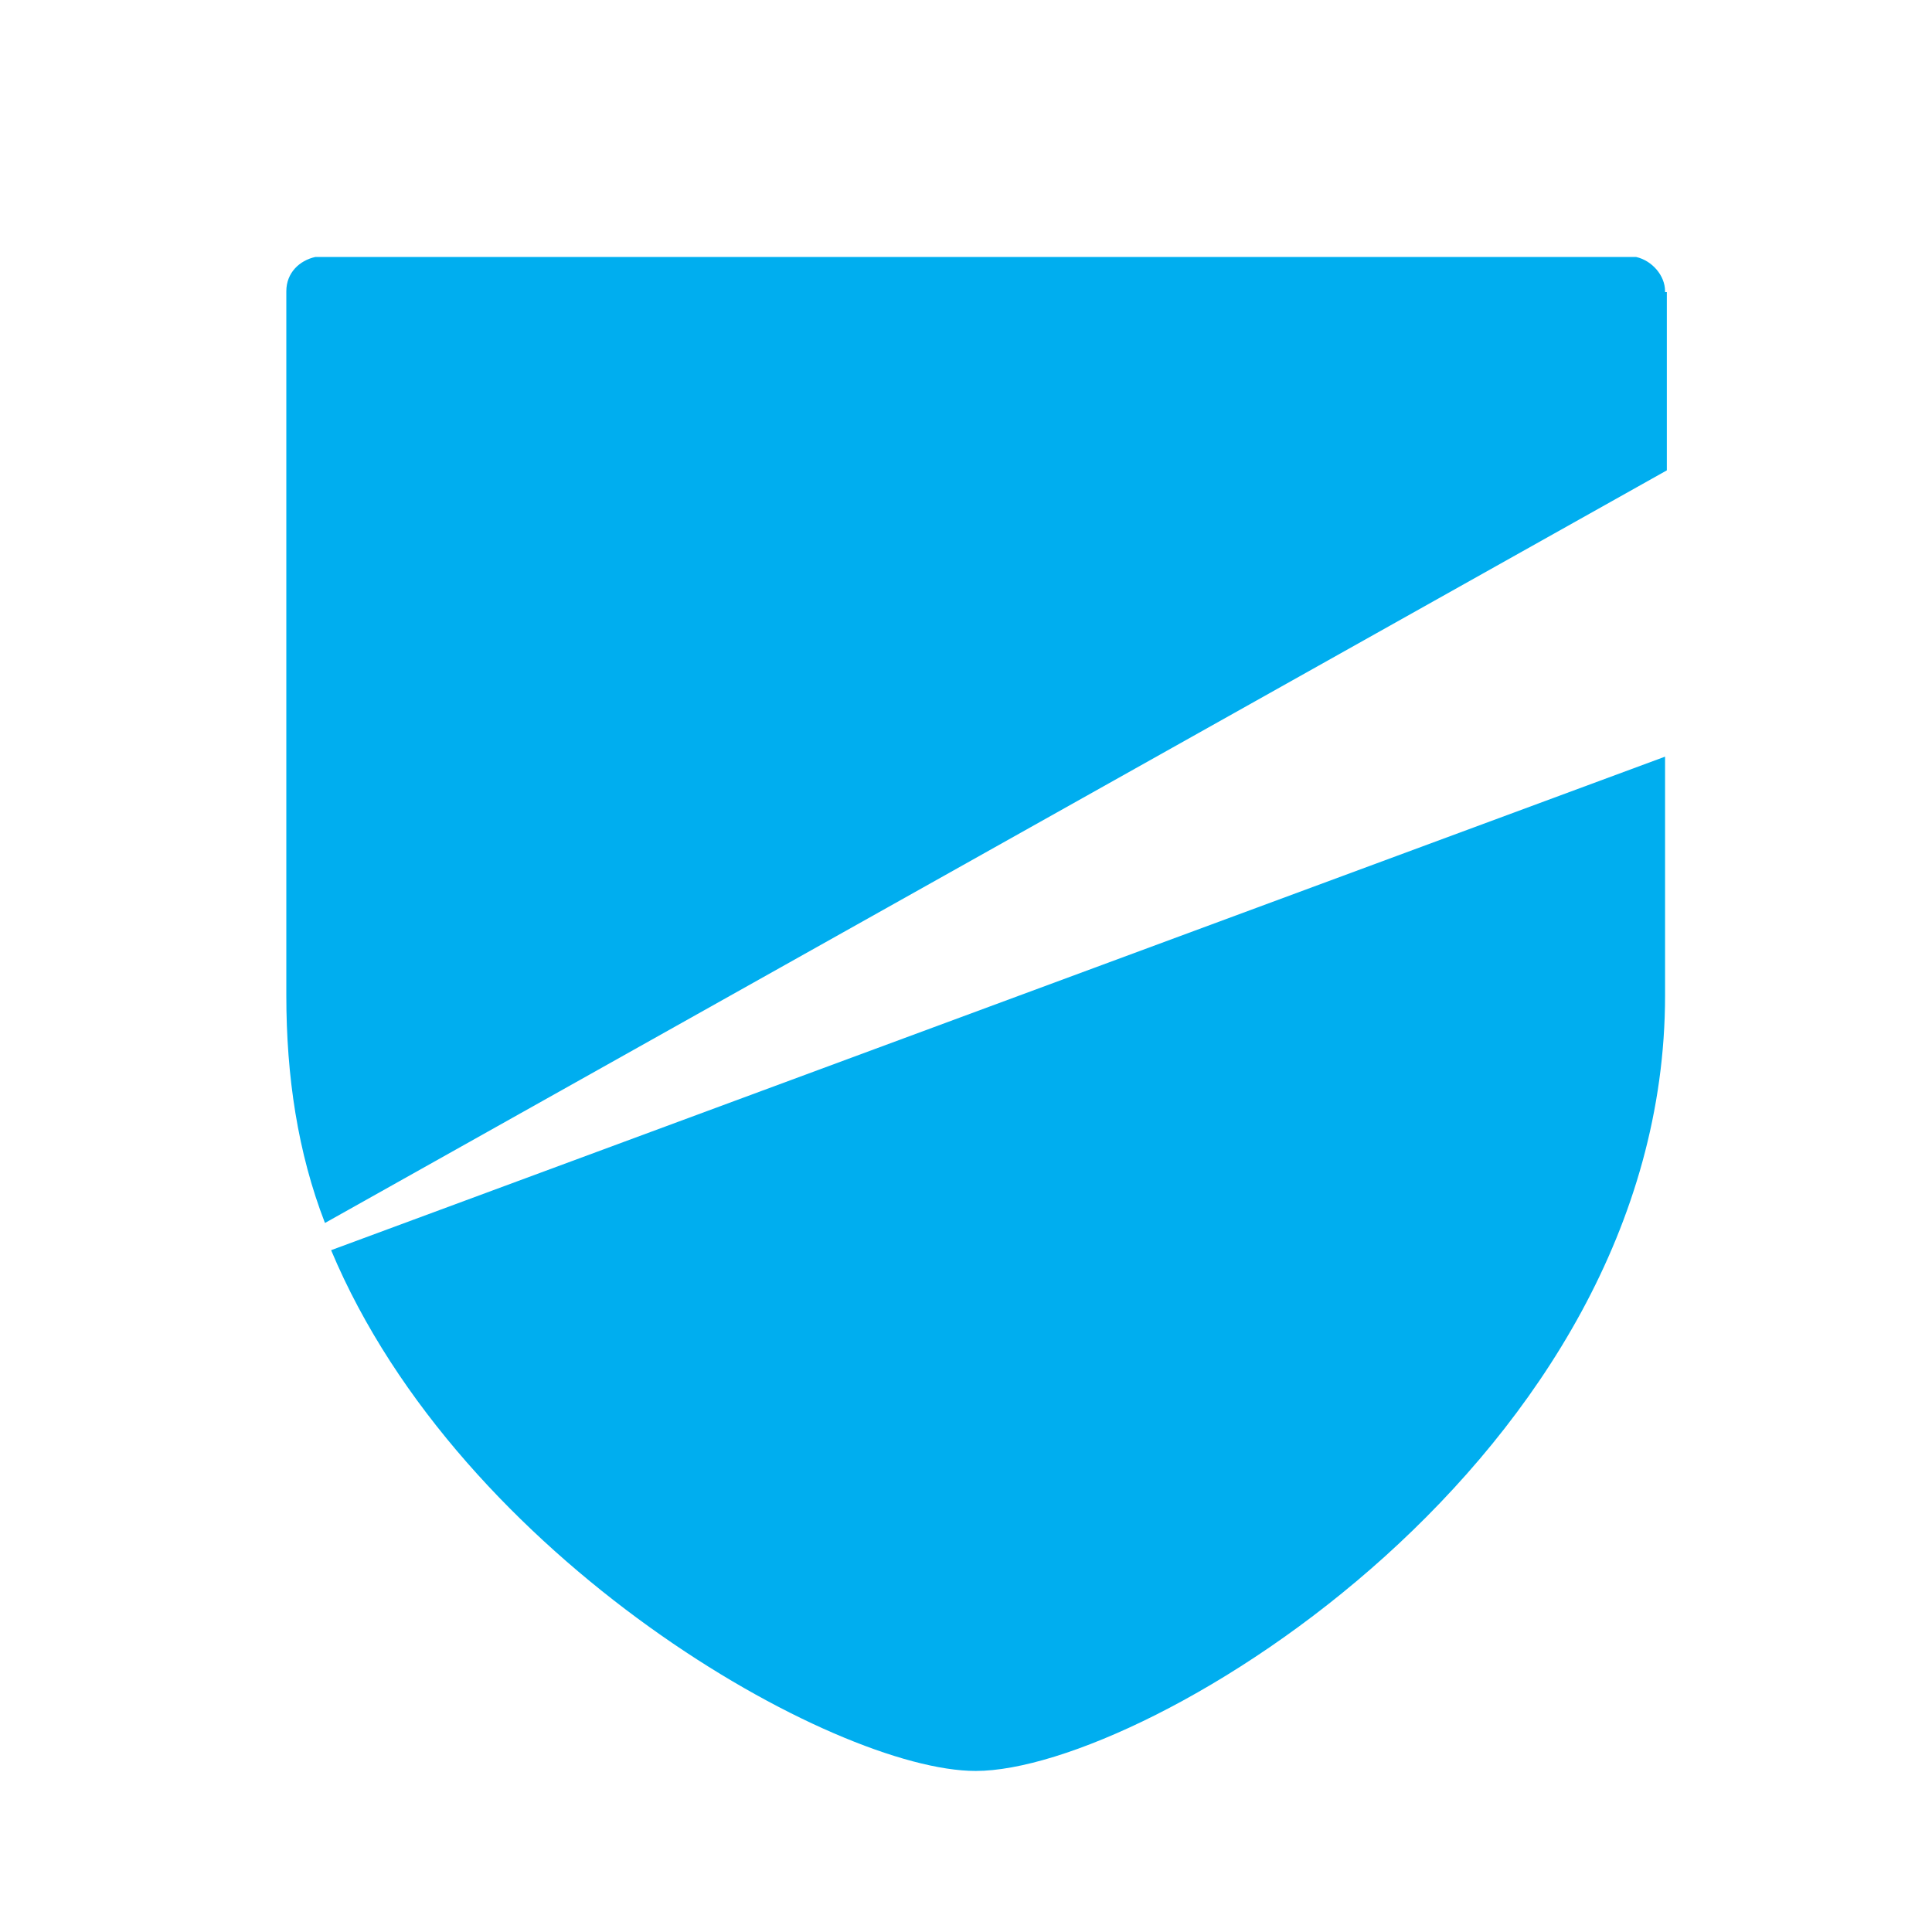
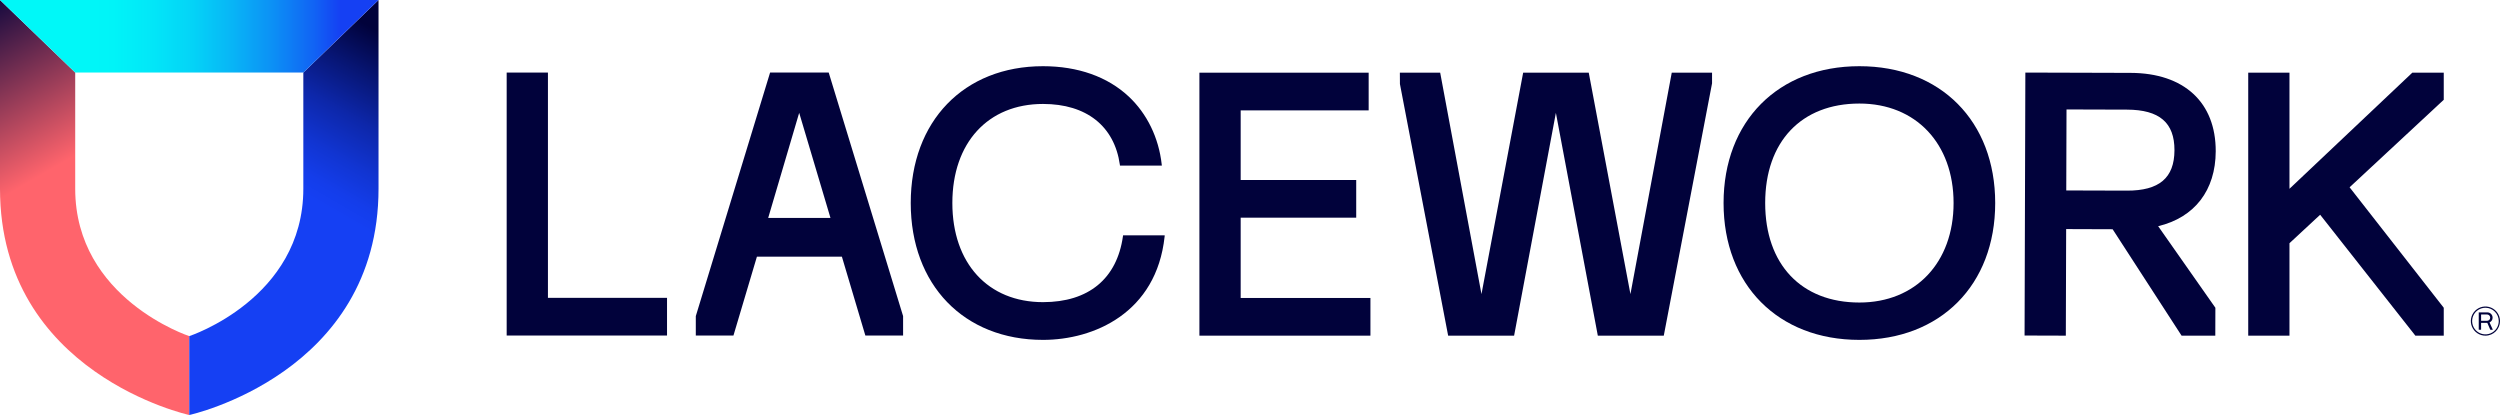
- <svg xmlns="http://www.w3.org/2000/svg" height="200" viewBox="0 0 200 200" width="200">
-   <g fill="#00aeef">
-     <path d="m172.367 30.145c0-1.637-1.363-3.18-3-3.543h-136.727c-1.637.363-3 1.637-3 3.543v72.91c0 8.363 1.18 16.273 4 23.547l138.91-77.91v-18.453h-.184zm0 0" />
-     <path d="m101.004 183.328c17.816 0 71.363-32.457 71.363-80.273v-24.727l-138.09 51.09c13.453 32.09 52.09 53.91 66.727 53.91" />
+ <svg xmlns="http://www.w3.org/2000/svg" id="PrimaryLockup_DarkRegistered_" data-name="PrimaryLockup(DarkRegistered)" viewBox="0 0 1900 315.41">
+   <defs>
+     <style>.cls-1{fill:url(#Lacework_Coral_Gradient_RGB);}.cls-2{fill:url(#Lacework_Blue_Gradient_RGB);}.cls-3{fill:url(#Lacework_Teal_Gradient_RGB);}.cls-4{fill:#01023b;}</style>
+     <linearGradient id="Lacework_Coral_Gradient_RGB" x1="-37.72" y1="8.1" x2="33.69" y2="131.8" gradientUnits="userSpaceOnUse">
+       <stop offset="0" stop-color="#01023b" />
+       <stop offset="1" stop-color="#ff646c" />
+     </linearGradient>
+     <linearGradient id="Lacework_Blue_Gradient_RGB" x1="309.12" y1="36.3" x2="241.14" y2="154.05" gradientUnits="userSpaceOnUse">
+       <stop offset="0" stop-color="#01023b" />
+       <stop offset="0.24" stop-color="#071573" />
+       <stop offset="0.49" stop-color="#0d27aa" />
+       <stop offset="0.72" stop-color="#1135d2" />
+       <stop offset="0.89" stop-color="#143dea" />
+       <stop offset="1" stop-color="#1540f3" />
+     </linearGradient>
+     <linearGradient id="Lacework_Teal_Gradient_RGB" y1="27.57" x2="287.68" y2="27.57" gradientUnits="userSpaceOnUse">
+       <stop offset="0.2" stop-color="#00f8f8" />
+       <stop offset="0.3" stop-color="#00f4f8" />
+       <stop offset="0.4" stop-color="#02e7f8" />
+       <stop offset="0.51" stop-color="#04d3f7" />
+       <stop offset="0.61" stop-color="#08b6f6" />
+       <stop offset="0.72" stop-color="#0c90f5" />
+       <stop offset="0.83" stop-color="#1163f4" />
+       <stop offset="0.9" stop-color="#1540f3" />
+     </linearGradient>
+   </defs>
+   <g id="PrimaryLockup_Dark_Registered_" data-name="PrimaryLockup(Dark Registered)">
+     <g id="Shield">
+       <path class="cls-1" d="M143.84,315.41S0,284.06,0,143.45V0L57.16,55.15v88.3c0,83.6,86.68,112,86.68,112Z" />
+       <path class="cls-2" d="M143.84,315.41s143.84-31.35,143.84-172V0L230.53,55.15v88.3c0,83.6-86.69,112-86.69,112Z" />
+       <polygon class="cls-3" points="230.53 55.15 57.16 55.15 0 0 287.68 0 230.53 55.15" />
+     </g>
+     <g id="Wordmark">
+       <g id="Wordmark-2" data-name="Wordmark">
+         <path class="cls-4" d="M853.54,178.84l-.1.71c-4.55,32.29-26.12,50.08-60.75,50.08-41.86,0-68.9-29.57-68.9-75.34S750.83,79,792.69,79c33,0,54.24,16.83,58.4,46.16l.1.71H883l-.1-.92c-2.25-20.26-11.17-38.6-25.13-51.64-16.06-15-38.56-23-65.08-23-60.13,0-100.53,41.79-100.53,104s40.4,104,100.53,104c38.73,0,86.18-20.56,92.42-78.51l.1-.92Z" />
+         <polygon class="cls-4" points="942.91 226.46 942.91 165.43 1030.72 165.43 1030.72 136.8 942.91 136.8 942.91 83.89 1040.18 83.89 1040.18 55.24 911.55 55.24 911.55 255.1 1041.53 255.1 1041.53 226.46 942.91 226.46" />
+         <polygon class="cls-4" points="416.43 55.15 416.43 226.36 506.94 226.36 506.94 255 385.07 255 385.07 55.15 416.43 55.15" />
+         <polygon class="cls-4" points="1270.53 55.24 1239.13 223.52 1207.45 55.24 1157.6 55.24 1125.92 223.52 1094.54 55.24 1063.9 55.24 1063.95 63.85 1100.59 255.1 1150.72 255.1 1182.47 85.78 1214.34 255.1 1264.47 255.1 1301.16 63.34 1301.16 55.24 1270.53 55.24" />
+         <path class="cls-4" d="M1413.13,50.31c-61.74,0-103.22,41.79-103.22,104s41.48,104,103.22,104,103.22-41.79,103.22-104S1474.87,50.31,1413.13,50.31Zm71.59,104c0,45.22-28.77,75.61-71.59,75.61-44.15,0-71.59-29-71.59-75.61s27.44-75.61,71.59-75.61C1456,78.68,1484.72,109.07,1484.72,154.29Z" />
+         <polygon class="cls-4" points="1857.25 75.83 1857.25 55.24 1833.35 55.24 1740 143.48 1740 55.24 1708.65 55.24 1708.65 255.1 1740 255.1 1740 184.84 1763.32 163.2 1835.67 255.1 1857.25 255.1 1857.25 233.9 1785.69 142.34 1857.25 75.83" />
+         <path class="cls-4" d="M1640.2,171.9c27.73-6.62,43.65-27.3,43.75-56.89.11-37.21-24.07-59.49-64.68-59.62l-80-.24L1538.67,255l31.36.1.25-81,35.32.12L1658,255.1h25.63l.06-21.2S1640.13,171.92,1640.2,171.9Zm-69.65-88.72,45.93.14c24.7.08,36.17,9.89,36.11,30.89S1641,145,1616.3,144.88l-45.94-.14Z" />
+         <path class="cls-4" d="M629.82,55.15H585.27L528.81,240.24V255h28.61l17.84-59.95h64.57L657.67,255h28.68V240.24Zm-46,110.48,23.56-79.88,23.78,79.88Z" />
+       </g>
+       <g id="Registered">
+         <path class="cls-4" d="M1889,255.1A11.08,11.08,0,1,1,1900,244,11.08,11.08,0,0,1,1889,255.1Zm0-21.21A10.12,10.12,0,1,0,1899.06,244,10.14,10.14,0,0,0,1889,233.89Zm-5,3.52h6.5a4,4,0,0,1,3.87,4,3.79,3.79,0,0,1-2.21,3.55c-.09,0-.09.16-.06.22l2.39,5.28a.12.12,0,0,1-.12.19h-1.48a.35.35,0,0,1-.32-.16l-2.17-5a.21.21,0,0,0-.22-.12h-4.46a.08.08,0,0,0-.09.09v5a.15.15,0,0,1-.16.16H1884a.15.15,0,0,1-.16-.16V237.56A.14.14,0,0,1,1884,237.41Zm1.79,1.6a.15.15,0,0,0-.16.16v4.46a.15.15,0,0,0,.16.16h4.55a2.38,2.38,0,0,0,2.23-2.36,2.44,2.44,0,0,0-2.29-2.42Z" />
+       </g>
+     </g>
  </g>
</svg>
